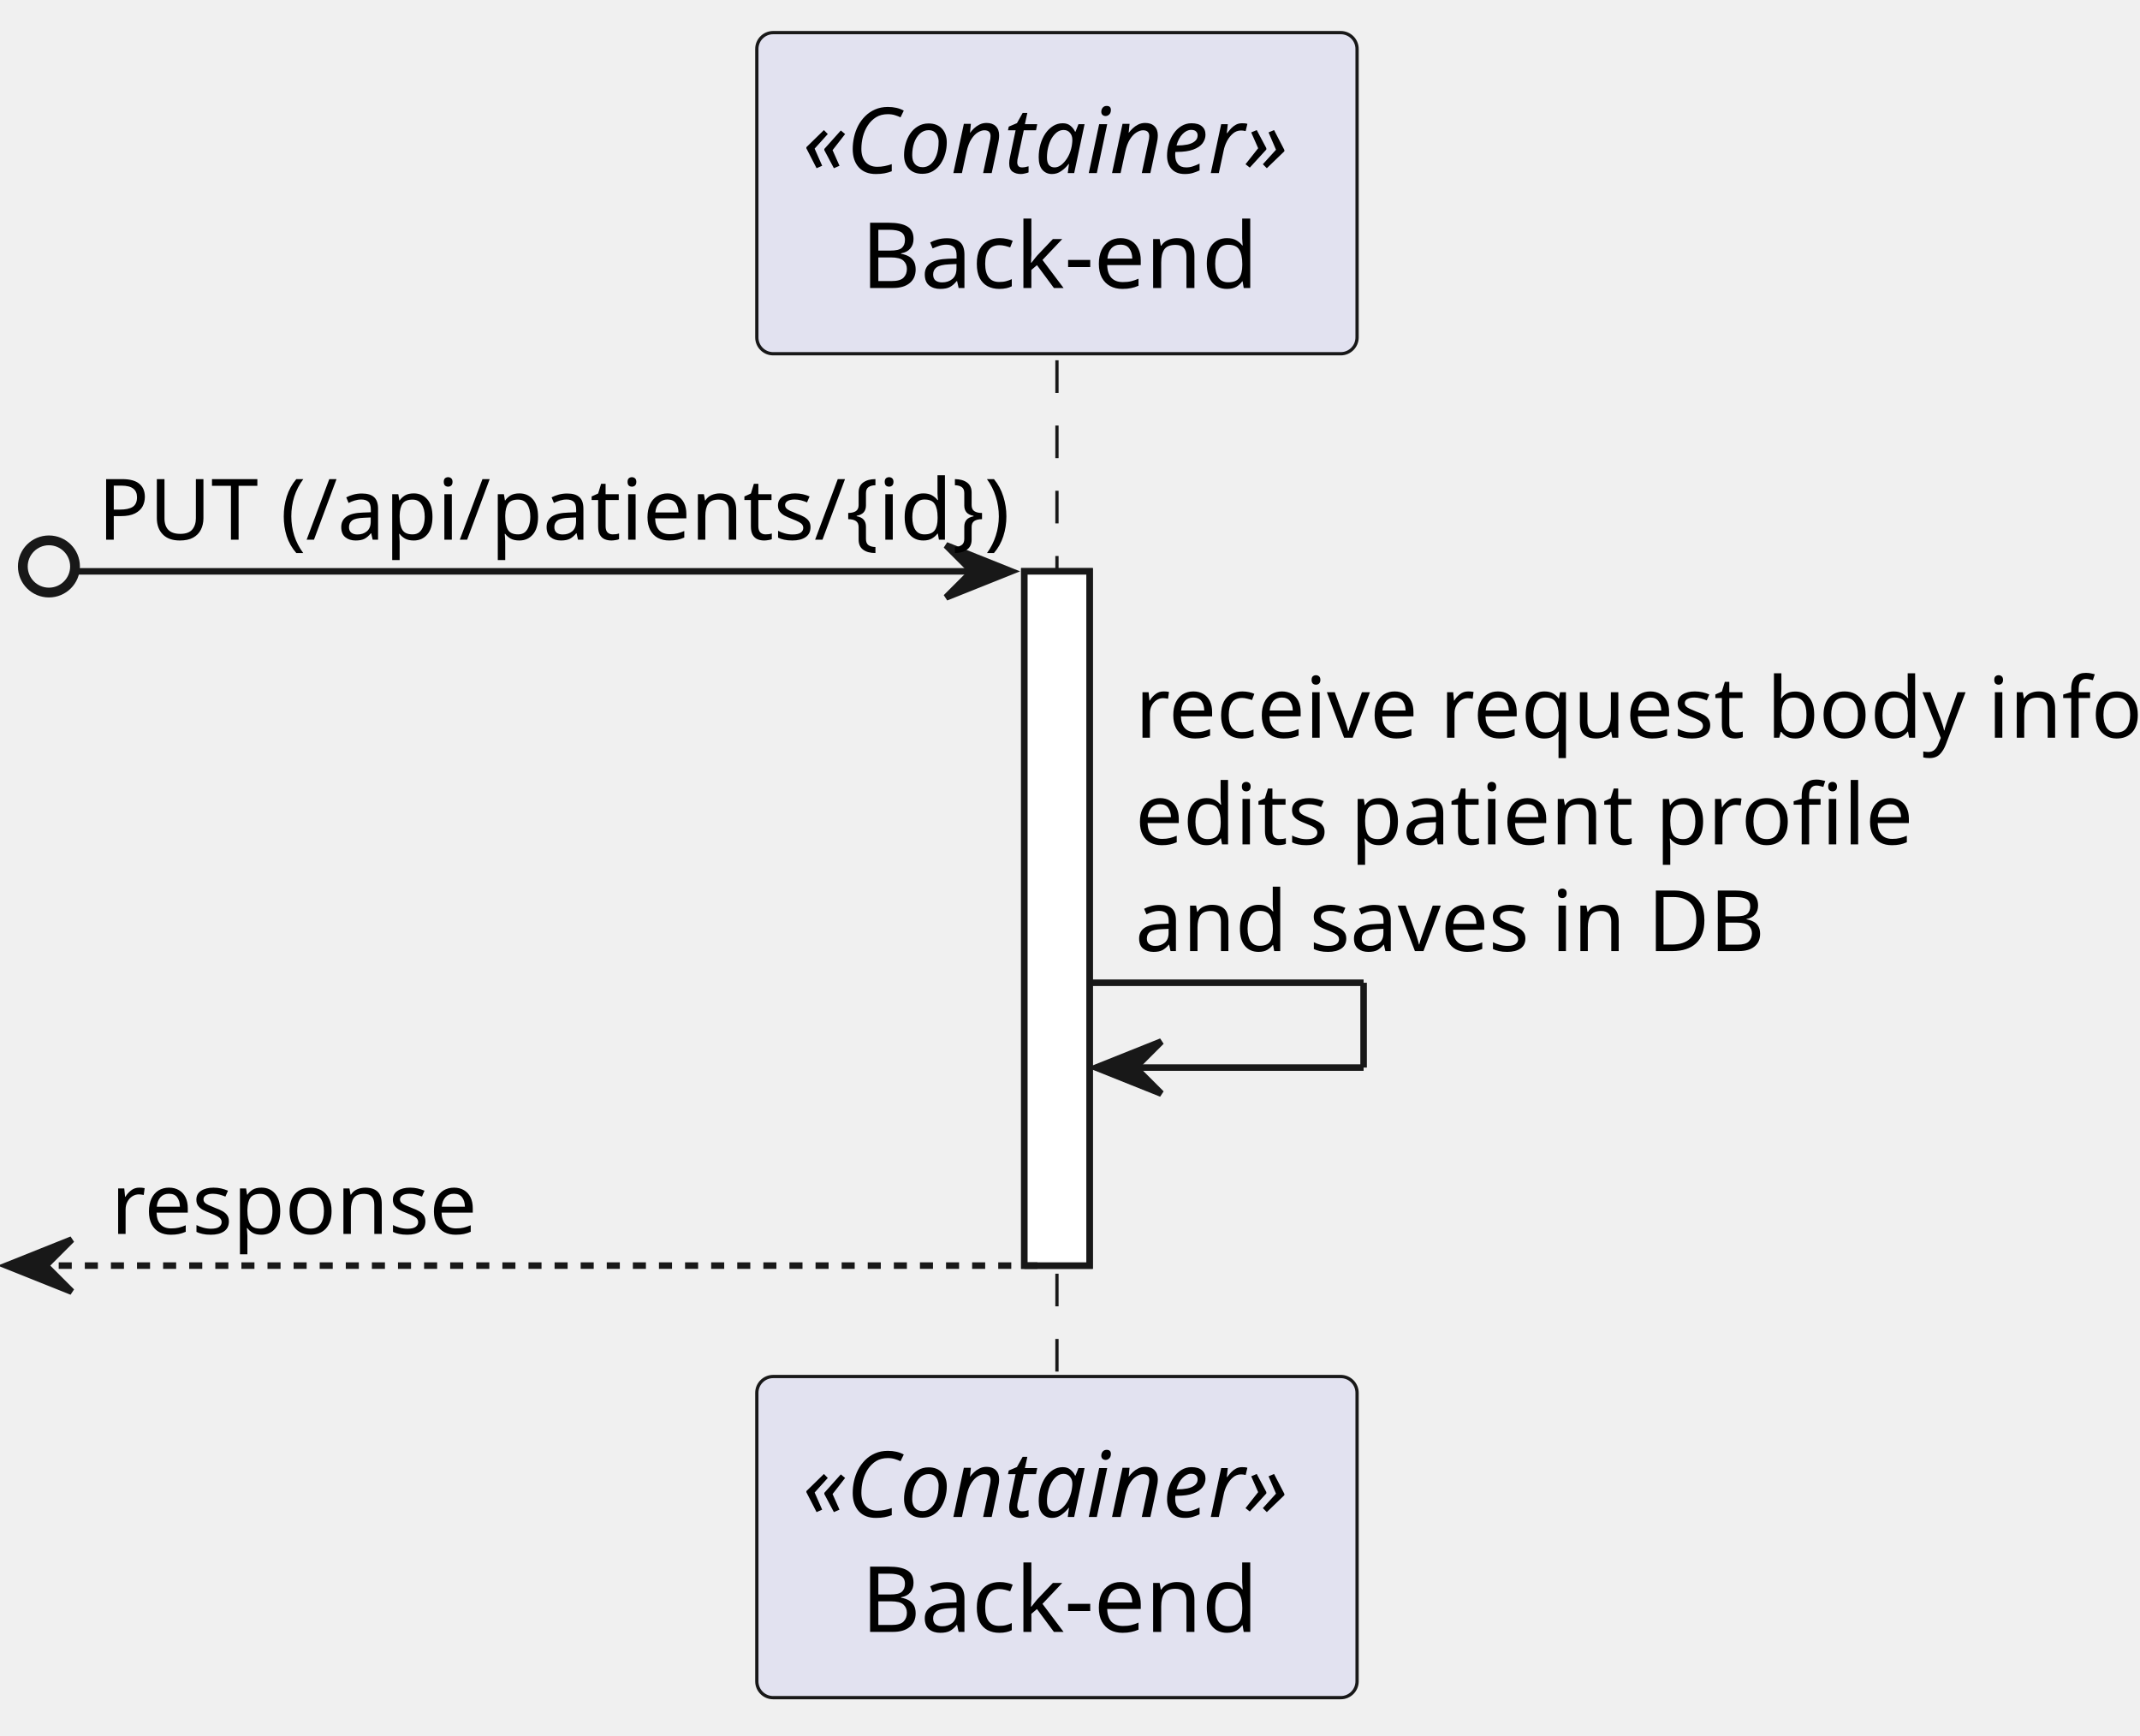
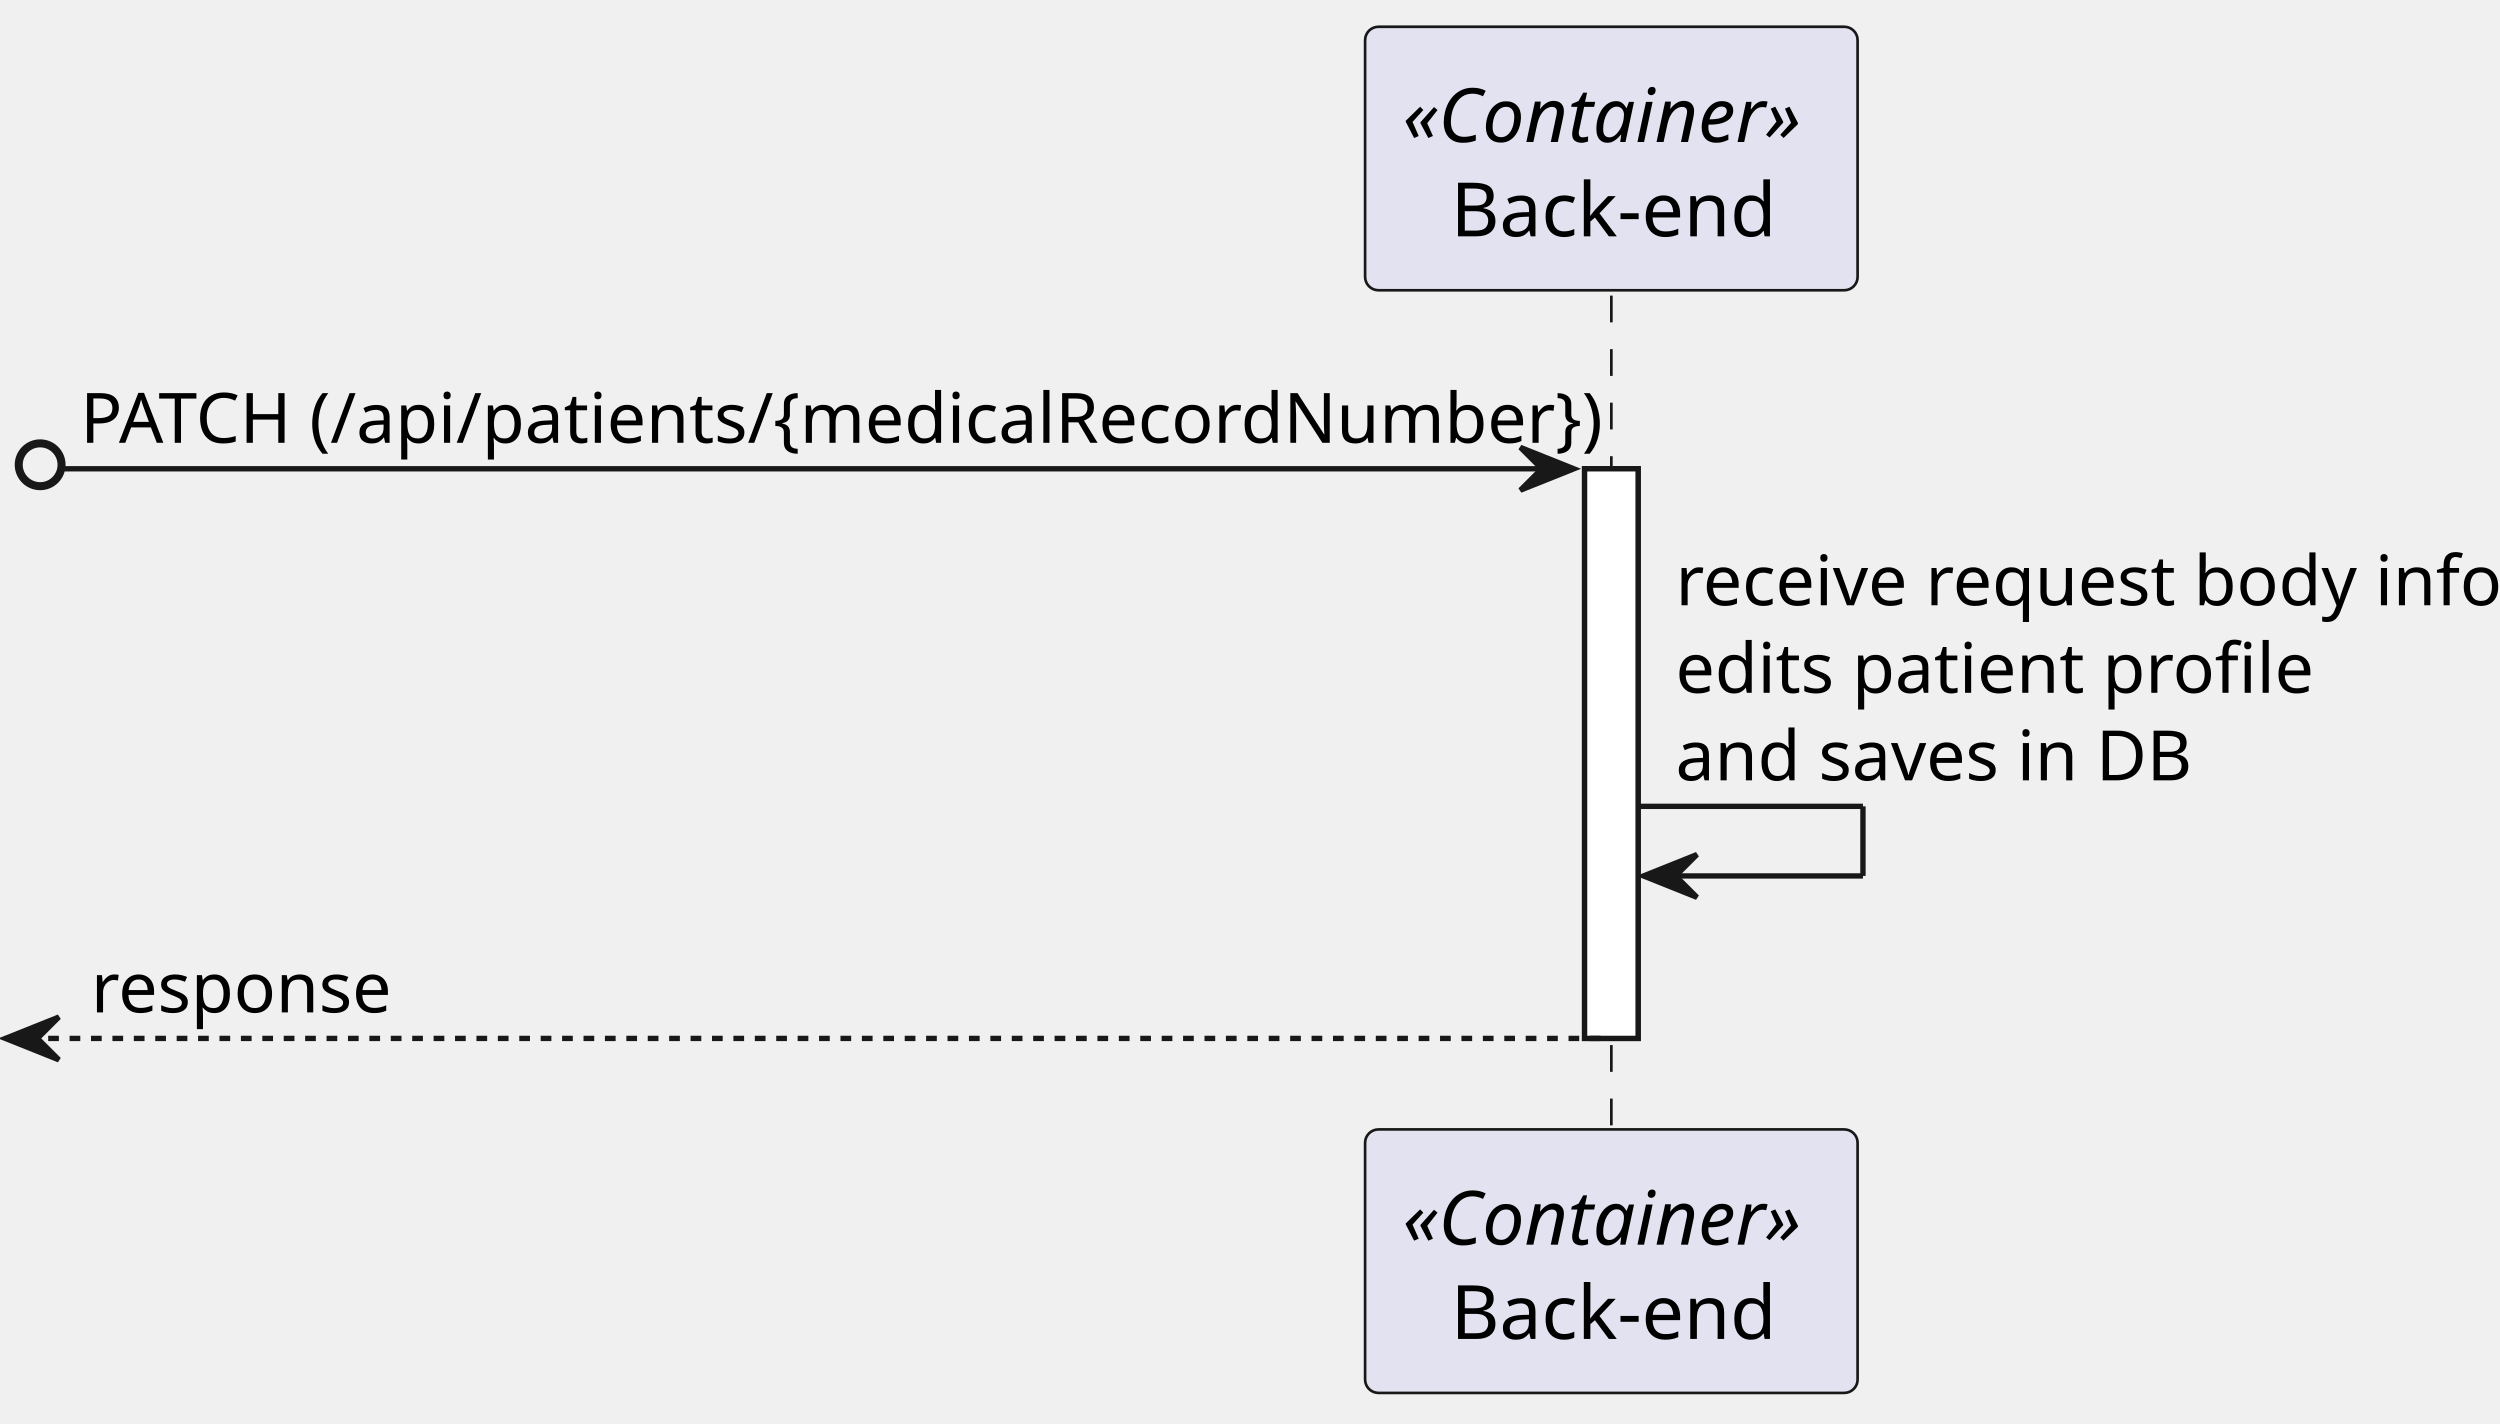
- <svg xmlns="http://www.w3.org/2000/svg" contentStyleType="text/css" height="266px" preserveAspectRatio="none" style="width:328px;height:266px;background:#FFFFFF;" version="1.1" viewBox="0 0 328 266" width="328px" zoomAndPan="magnify">
+ <svg xmlns="http://www.w3.org/2000/svg" contentStyleType="text/css" height="266px" preserveAspectRatio="none" style="width:467px;height:266px;background:#FFFFFF;" version="1.1" viewBox="0 0 467 266" width="467px" zoomAndPan="magnify">
  <defs />
  <g>
-     <rect fill="#FFFFFF" height="106.406" style="stroke:#181818;stroke-width:1.0;" width="10" x="157" y="87.57" />
-     <line style="stroke:#181818;stroke-width:0.5;stroke-dasharray:5.0,5.0;" x1="162" x2="162" y1="55.219" y2="211.977" />
-     <rect fill="#E2E2F0" height="49.219" rx="2.5" ry="2.5" style="stroke:#181818;stroke-width:0.5;" width="92" x="116" y="5" />
-     <text fill="#000000" font-family="sans-serif" font-size="14" font-style="italic" lengthAdjust="spacing" textLength="78" x="123" y="26.533">«Container»</text>
-     <text fill="#000000" font-family="sans-serif" font-size="14" lengthAdjust="spacing" textLength="60" x="132" y="44.143">Back-end</text>
-     <rect fill="#E2E2F0" height="49.219" rx="2.5" ry="2.5" style="stroke:#181818;stroke-width:0.5;" width="92" x="116" y="210.977" />
-     <text fill="#000000" font-family="sans-serif" font-size="14" font-style="italic" lengthAdjust="spacing" textLength="78" x="123" y="232.51">«Container»</text>
-     <text fill="#000000" font-family="sans-serif" font-size="14" lengthAdjust="spacing" textLength="60" x="132" y="250.119">Back-end</text>
-     <rect fill="#FFFFFF" height="106.406" style="stroke:#181818;stroke-width:1.0;" width="10" x="157" y="87.57" />
+     <rect fill="#FFFFFF" height="106.406" style="stroke:#181818;stroke-width:1.0;" width="10" x="296" y="87.57" />
+     <line style="stroke:#181818;stroke-width:0.5;stroke-dasharray:5.0,5.0;" x1="301" x2="301" y1="55.219" y2="211.977" />
+     <rect fill="#E2E2F0" height="49.219" rx="2.5" ry="2.5" style="stroke:#181818;stroke-width:0.5;" width="92" x="255" y="5" />
+     <text fill="#000000" font-family="sans-serif" font-size="14" font-style="italic" lengthAdjust="spacing" textLength="78" x="262" y="26.533">«Container»</text>
+     <text fill="#000000" font-family="sans-serif" font-size="14" lengthAdjust="spacing" textLength="60" x="271" y="44.143">Back-end</text>
+     <rect fill="#E2E2F0" height="49.219" rx="2.5" ry="2.5" style="stroke:#181818;stroke-width:0.5;" width="92" x="255" y="210.977" />
+     <text fill="#000000" font-family="sans-serif" font-size="14" font-style="italic" lengthAdjust="spacing" textLength="78" x="262" y="232.51">«Container»</text>
+     <text fill="#000000" font-family="sans-serif" font-size="14" lengthAdjust="spacing" textLength="60" x="271" y="250.119">Back-end</text>
+     <rect fill="#FFFFFF" height="106.406" style="stroke:#181818;stroke-width:1.0;" width="10" x="296" y="87.57" />
    <ellipse cx="7.5" cy="86.82" fill="none" rx="4" ry="4" style="stroke:#181818;stroke-width:1.5;" />
-     <polygon fill="#181818" points="145,83.57,155,87.57,145,91.57,149,87.57" style="stroke:#181818;stroke-width:1.0;" />
-     <line style="stroke:#181818;stroke-width:1.0;" x1="12" x2="151" y1="87.57" y2="87.57" />
-     <text fill="#000000" font-family="sans-serif" font-size="13" lengthAdjust="spacing" textLength="130" x="15" y="82.714">PUT (/api/patients/{id})</text>
-     <line style="stroke:#181818;stroke-width:1.0;" x1="167" x2="209" y1="150.625" y2="150.625" />
-     <line style="stroke:#181818;stroke-width:1.0;" x1="209" x2="209" y1="150.625" y2="163.625" />
-     <line style="stroke:#181818;stroke-width:1.0;" x1="168" x2="209" y1="163.625" y2="163.625" />
-     <polygon fill="#181818" points="178,159.625,168,163.625,178,167.625,174,163.625" style="stroke:#181818;stroke-width:1.0;" />
-     <text fill="#000000" font-family="sans-serif" font-size="13" lengthAdjust="spacing" textLength="147" x="174" y="113.065">receive request body info,</text>
-     <text fill="#000000" font-family="sans-serif" font-size="13" lengthAdjust="spacing" textLength="109" x="174" y="129.417">edits patient profile</text>
-     <text fill="#000000" font-family="sans-serif" font-size="13" lengthAdjust="spacing" textLength="94" x="174" y="145.769">and saves in DB</text>
+     <polygon fill="#181818" points="284,83.57,294,87.57,284,91.57,288,87.57" style="stroke:#181818;stroke-width:1.0;" />
+     <line style="stroke:#181818;stroke-width:1.0;" x1="12" x2="290" y1="87.57" y2="87.57" />
+     <text fill="#000000" font-family="sans-serif" font-size="13" lengthAdjust="spacing" textLength="269" x="15" y="82.714">PATCH (/api/patients/{medicalRecordNumber})</text>
+     <line style="stroke:#181818;stroke-width:1.0;" x1="306" x2="348" y1="150.625" y2="150.625" />
+     <line style="stroke:#181818;stroke-width:1.0;" x1="348" x2="348" y1="150.625" y2="163.625" />
+     <line style="stroke:#181818;stroke-width:1.0;" x1="307" x2="348" y1="163.625" y2="163.625" />
+     <polygon fill="#181818" points="317,159.625,307,163.625,317,167.625,313,163.625" style="stroke:#181818;stroke-width:1.0;" />
+     <text fill="#000000" font-family="sans-serif" font-size="13" lengthAdjust="spacing" textLength="147" x="313" y="113.065">receive request body info,</text>
+     <text fill="#000000" font-family="sans-serif" font-size="13" lengthAdjust="spacing" textLength="109" x="313" y="129.417">edits patient profile</text>
+     <text fill="#000000" font-family="sans-serif" font-size="13" lengthAdjust="spacing" textLength="94" x="313" y="145.769">and saves in DB</text>
    <polygon fill="#181818" points="11,189.977,1,193.977,11,197.977,7,193.977" style="stroke:#181818;stroke-width:1.0;" />
-     <line style="stroke:#181818;stroke-width:1.0;stroke-dasharray:2.0,2.0;" x1="5" x2="161" y1="193.977" y2="193.977" />
+     <line style="stroke:#181818;stroke-width:1.0;stroke-dasharray:2.0,2.0;" x1="5" x2="300" y1="193.977" y2="193.977" />
    <text fill="#000000" font-family="sans-serif" font-size="13" lengthAdjust="spacing" textLength="53" x="17" y="189.12">response</text>
  </g>
</svg>
